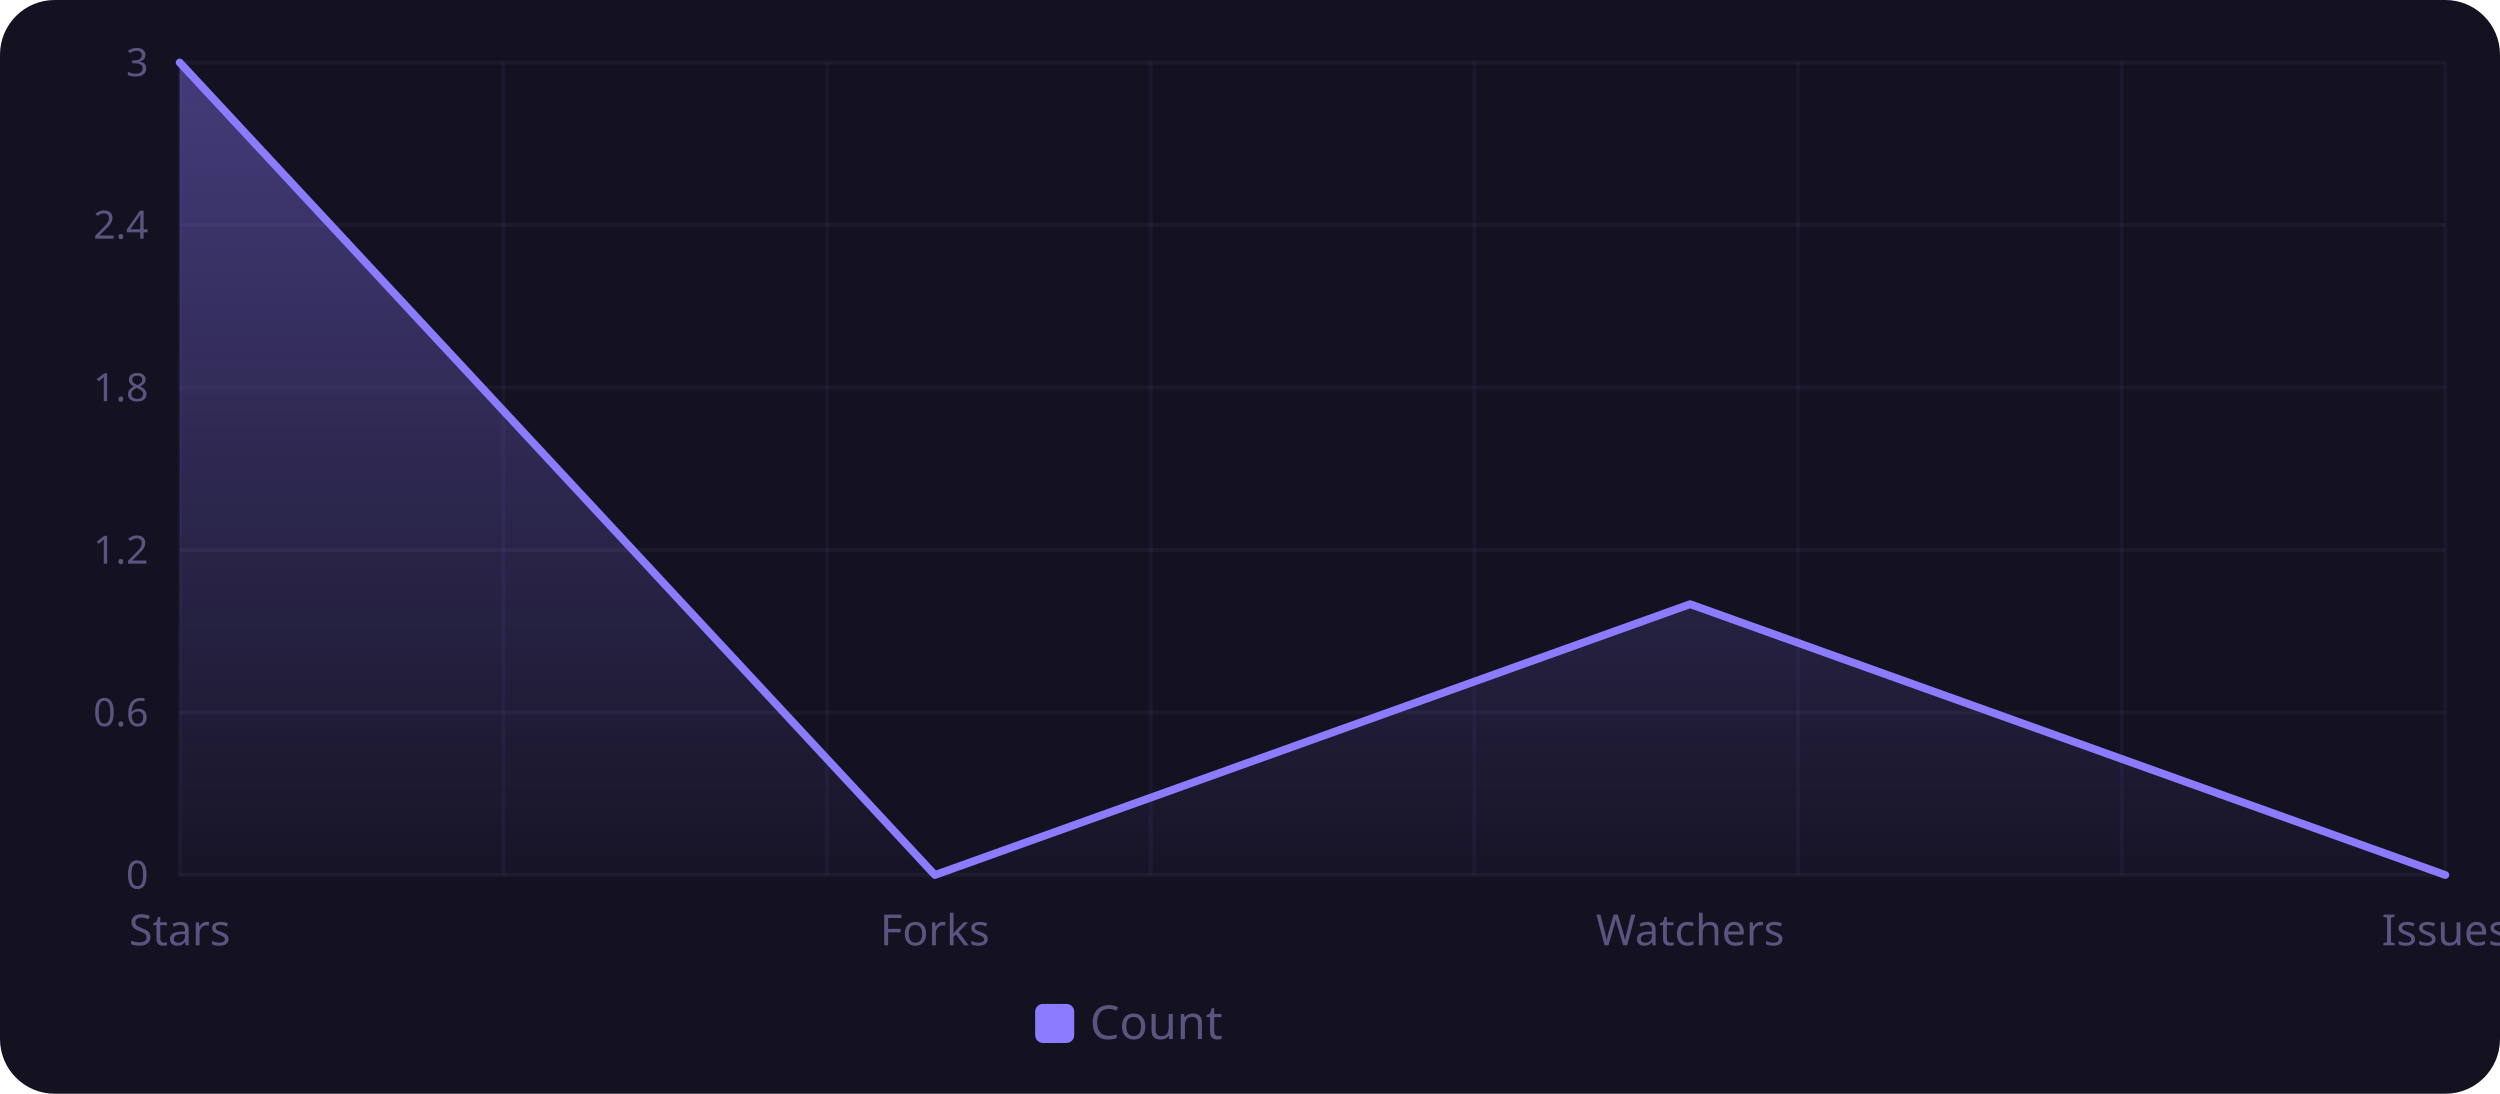
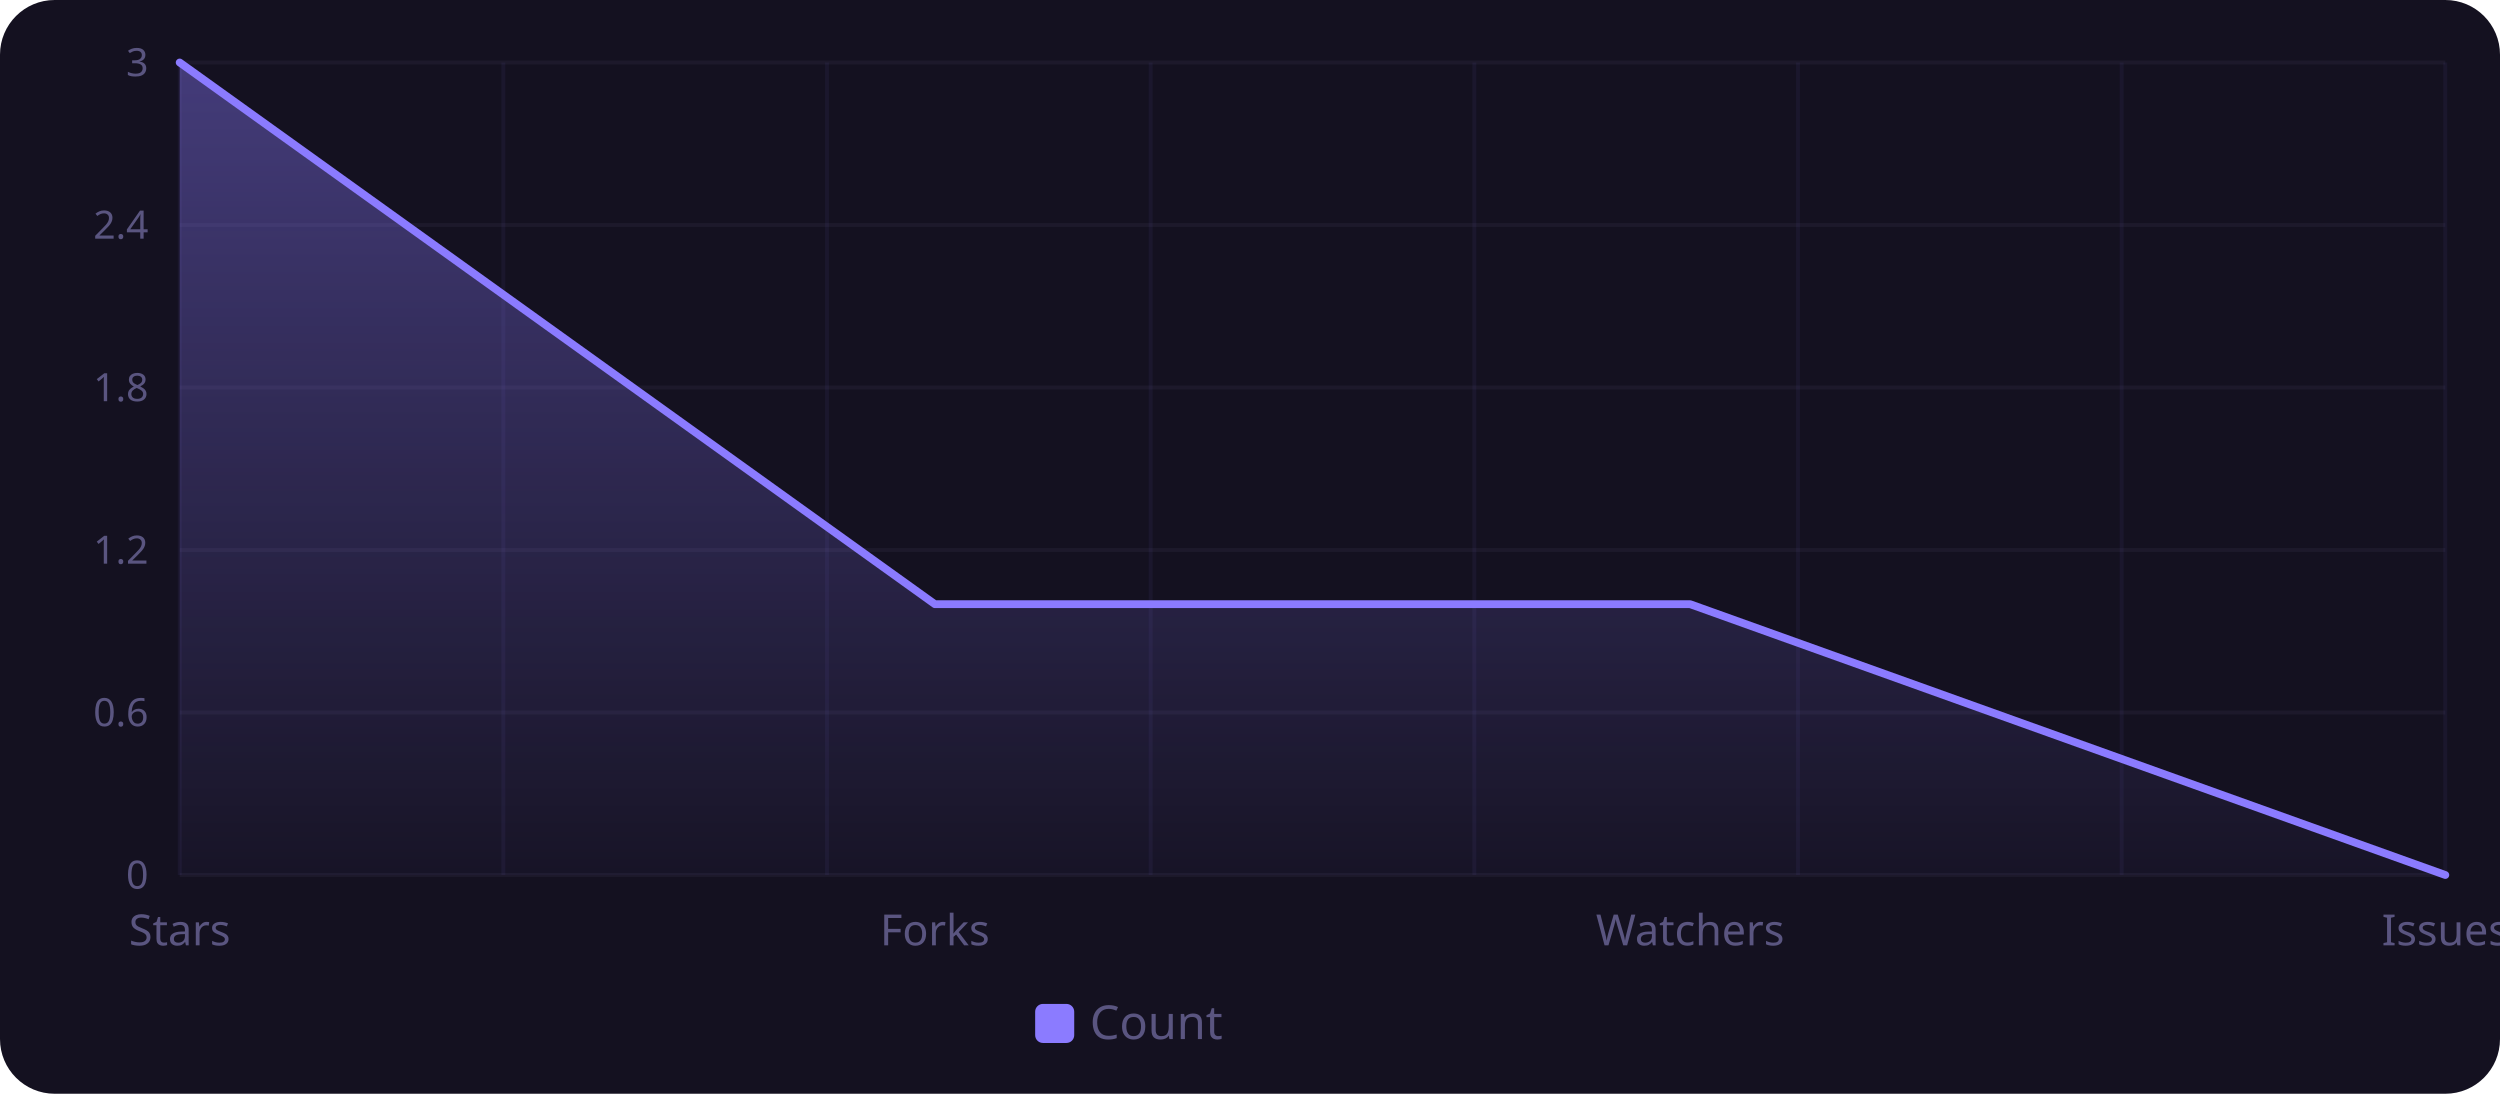
<svg xmlns="http://www.w3.org/2000/svg" width="640" height="280" viewBox="0 0 640 280">
  <rect x="0" y="0" width="640" height="280" rx="14" fill="#141120" />
  <defs>
-     <linearGradient id="pcgrad-1-dxl9" x1="0" y1="0" x2="0" y2="1">
+     <linearGradient id="pcgrad-1-slto" x1="0" y1="0" x2="0" y2="1">
      <stop offset="0%" stop-color="#8b7bff" stop-opacity="0.4" />
      <stop offset="100%" stop-color="#8b7bff" stop-opacity="0.03" />
    </linearGradient>
  </defs>
  <line x1="46" y1="16" x2="626" y2="16" stroke="#5a5580" stroke-width="1" opacity="0.12" />
  <line x1="46" y1="57.6" x2="626" y2="57.6" stroke="#5a5580" stroke-width="1" opacity="0.12" />
  <line x1="46" y1="99.2" x2="626" y2="99.2" stroke="#5a5580" stroke-width="1" opacity="0.12" />
  <line x1="46" y1="140.8" x2="626" y2="140.8" stroke="#5a5580" stroke-width="1" opacity="0.12" />
  <line x1="46" y1="182.4" x2="626" y2="182.4" stroke="#5a5580" stroke-width="1" opacity="0.12" />
  <line x1="46" y1="224" x2="626" y2="224" stroke="#5a5580" stroke-width="1" opacity="0.12" />
  <line x1="46" y1="16" x2="46" y2="224" stroke="#4a4490" stroke-width="1" opacity="0.12" />
  <line x1="128.86" y1="16" x2="128.86" y2="224" stroke="#4a4490" stroke-width="1" opacity="0.12" />
  <line x1="211.71" y1="16" x2="211.71" y2="224" stroke="#4a4490" stroke-width="1" opacity="0.12" />
  <line x1="294.57" y1="16" x2="294.57" y2="224" stroke="#4a4490" stroke-width="1" opacity="0.12" />
  <line x1="377.43" y1="16" x2="377.43" y2="224" stroke="#4a4490" stroke-width="1" opacity="0.12" />
  <line x1="460.29" y1="16" x2="460.29" y2="224" stroke="#4a4490" stroke-width="1" opacity="0.12" />
  <line x1="543.14" y1="16" x2="543.14" y2="224" stroke="#4a4490" stroke-width="1" opacity="0.12" />
  <line x1="626" y1="16" x2="626" y2="224" stroke="#4a4490" stroke-width="1" opacity="0.12" />
  <text x="38" y="19.5" font-size="10" fill="#5a5580" font-family="sans-serif" text-anchor="end">3</text>
  <text x="38" y="61.1" font-size="10" fill="#5a5580" font-family="sans-serif" text-anchor="end">2.4</text>
  <text x="38" y="102.7" font-size="10" fill="#5a5580" font-family="sans-serif" text-anchor="end">1.8</text>
  <text x="38" y="144.3" font-size="10" fill="#5a5580" font-family="sans-serif" text-anchor="end">1.2</text>
  <text x="38" y="185.9" font-size="10" fill="#5a5580" font-family="sans-serif" text-anchor="end">0.6</text>
  <text x="38" y="227.5" font-size="10" fill="#5a5580" font-family="sans-serif" text-anchor="end">0</text>
-   <path d="M46,16 L239.33,224 L432.67,154.67 L626,224 L626,224 L46,224 Z" fill="url(#pcgrad-1-dxl9)" stroke="none" />
-   <path d="M46,16 L239.33,224 L432.67,154.67 L626,224" fill="none" stroke="#8b7bff" stroke-width="2" stroke-linejoin="round" stroke-linecap="round" />
+   <path d="M46,16 L239.33,154.67 L432.67,154.67 L626,224 L626,224 L46,224 Z" fill="url(#pcgrad-1-slto)" stroke="none" />
+   <path d="M46,16 L239.33,154.67 L432.67,154.67 L626,224" fill="none" stroke="#8b7bff" stroke-width="2" stroke-linejoin="round" stroke-linecap="round" />
  <text x="46" y="242" font-size="11" fill="#5a5580" font-family="sans-serif" text-anchor="middle">Stars</text>
  <text x="239.33" y="242" font-size="11" fill="#5a5580" font-family="sans-serif" text-anchor="middle">Forks</text>
  <text x="432.67" y="242" font-size="11" fill="#5a5580" font-family="sans-serif" text-anchor="middle">Watchers</text>
  <text x="626" y="242" font-size="11" fill="#5a5580" font-family="sans-serif" text-anchor="middle">Issues</text>
  <rect x="265" y="257" width="10" height="10" rx="2" fill="#8b7bff" />
  <text x="279" y="266" font-size="12" fill="#5a5580" font-family="sans-serif">Count</text>
</svg>
